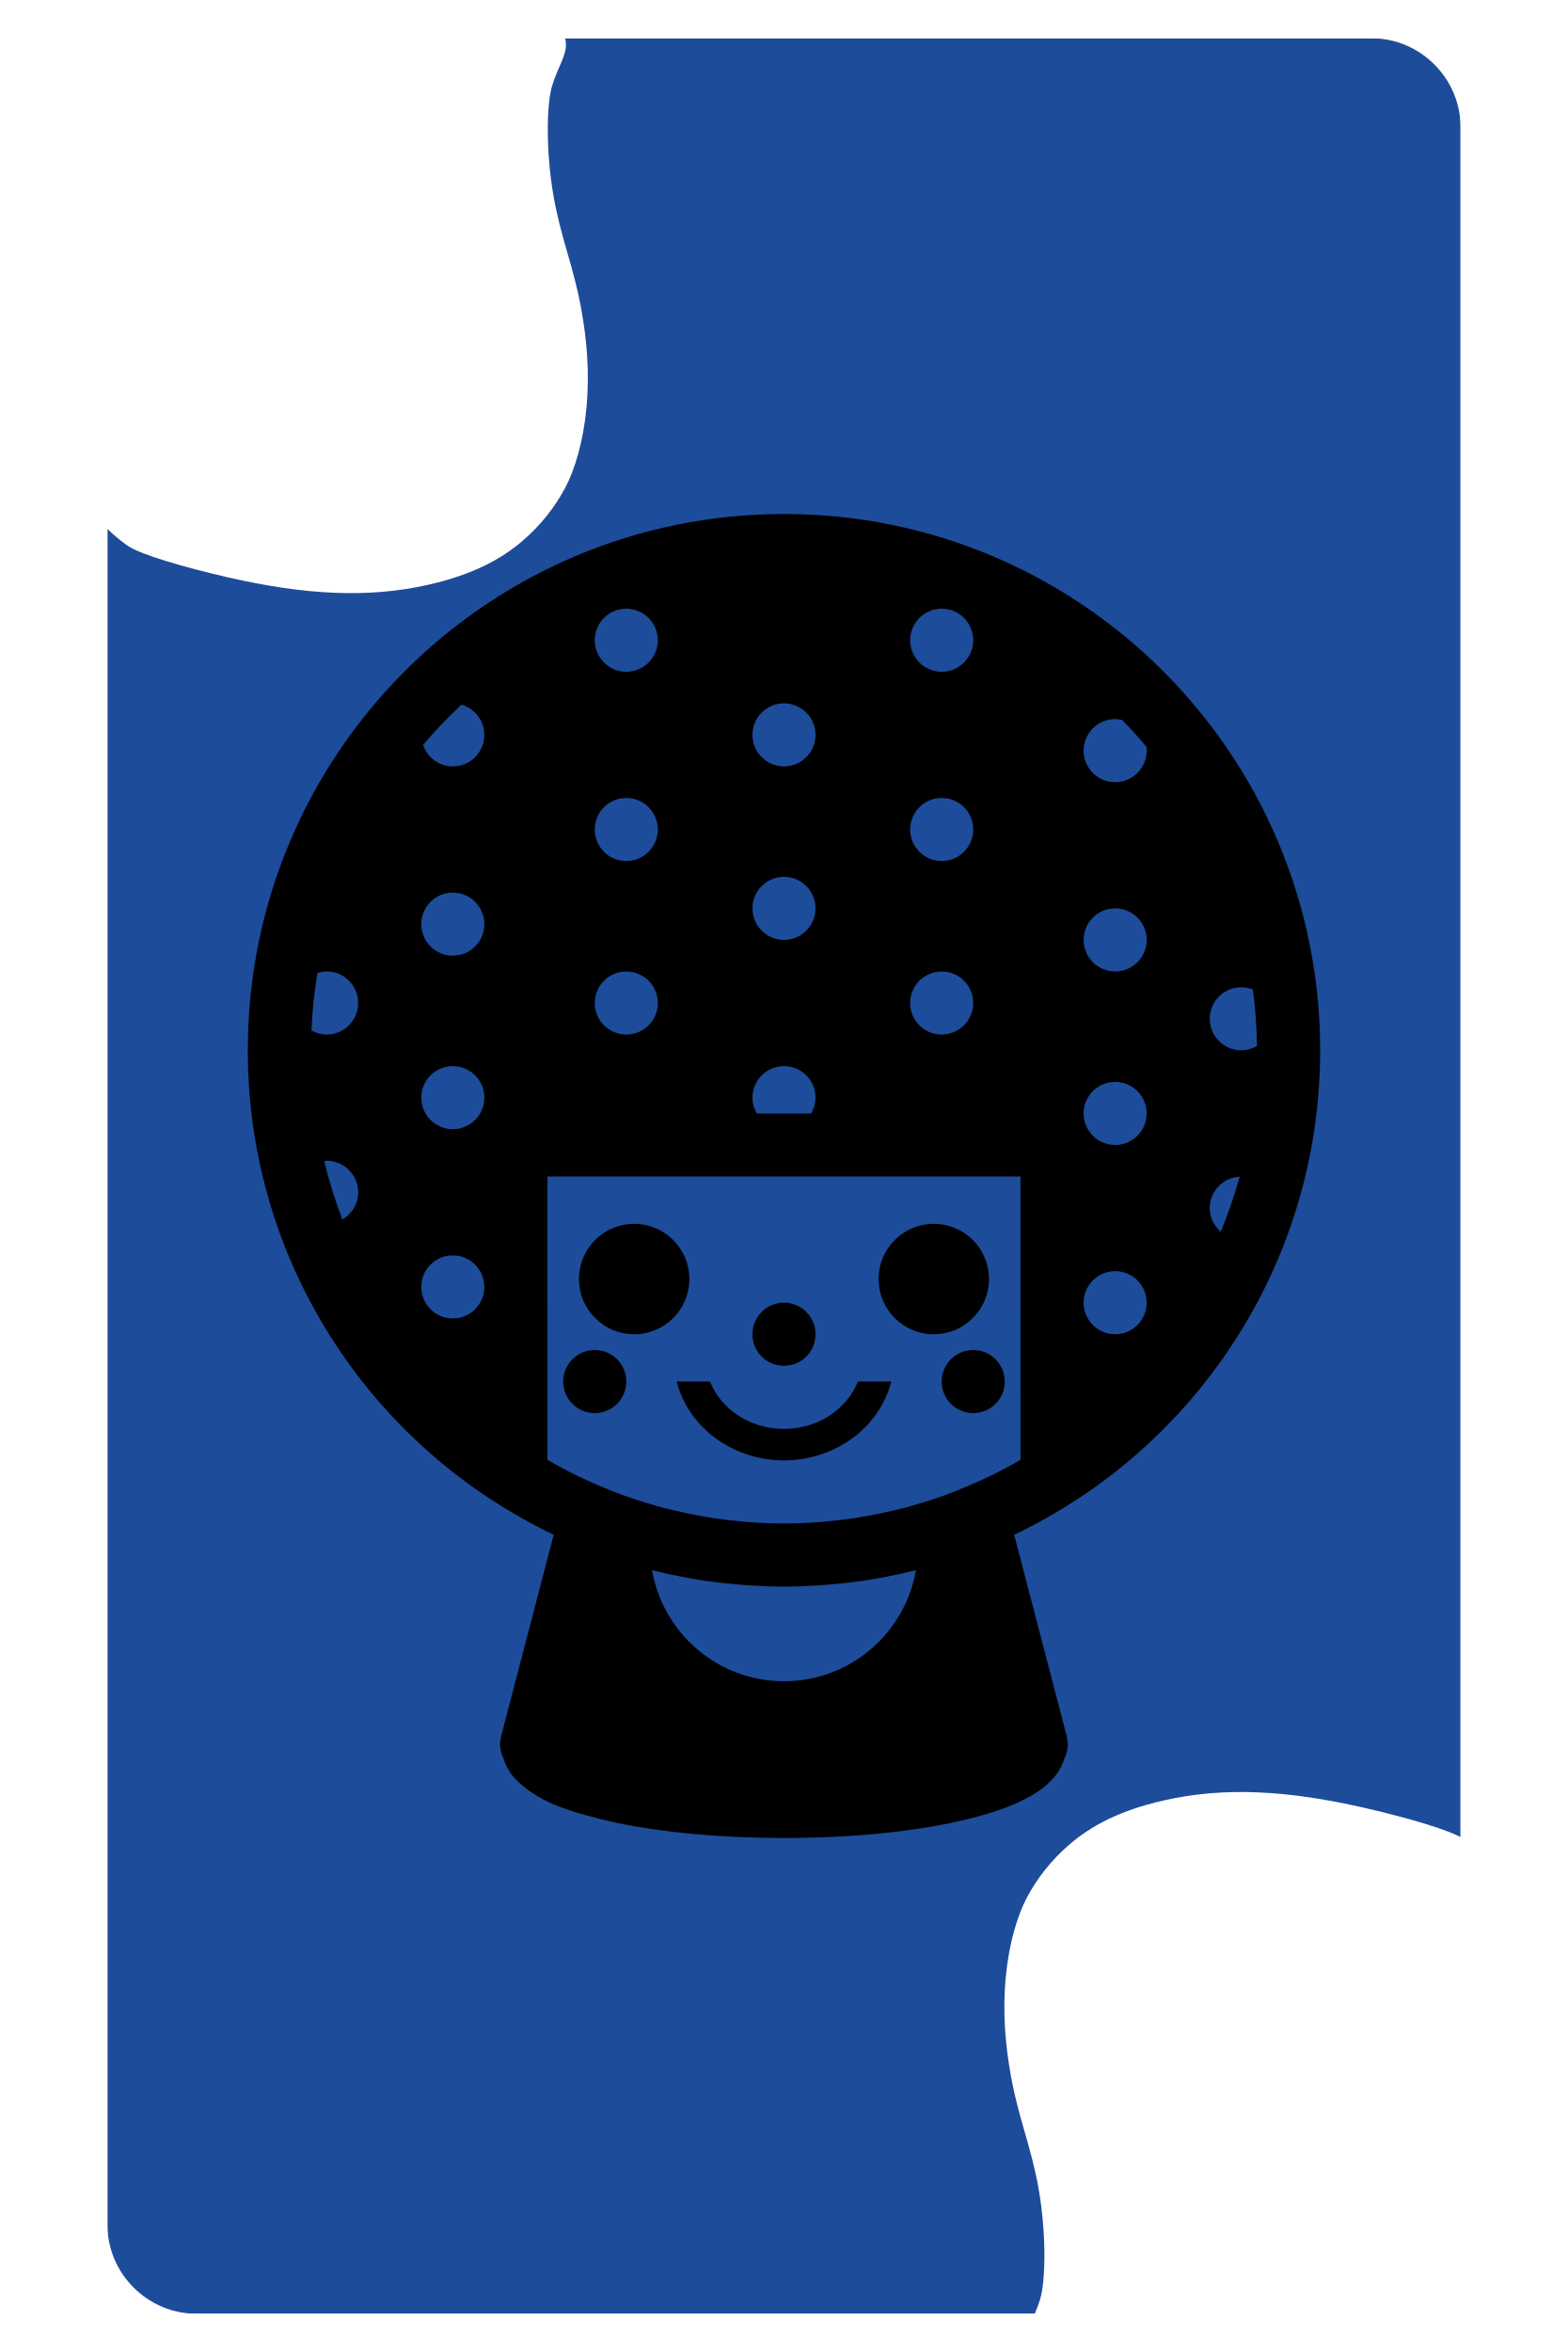
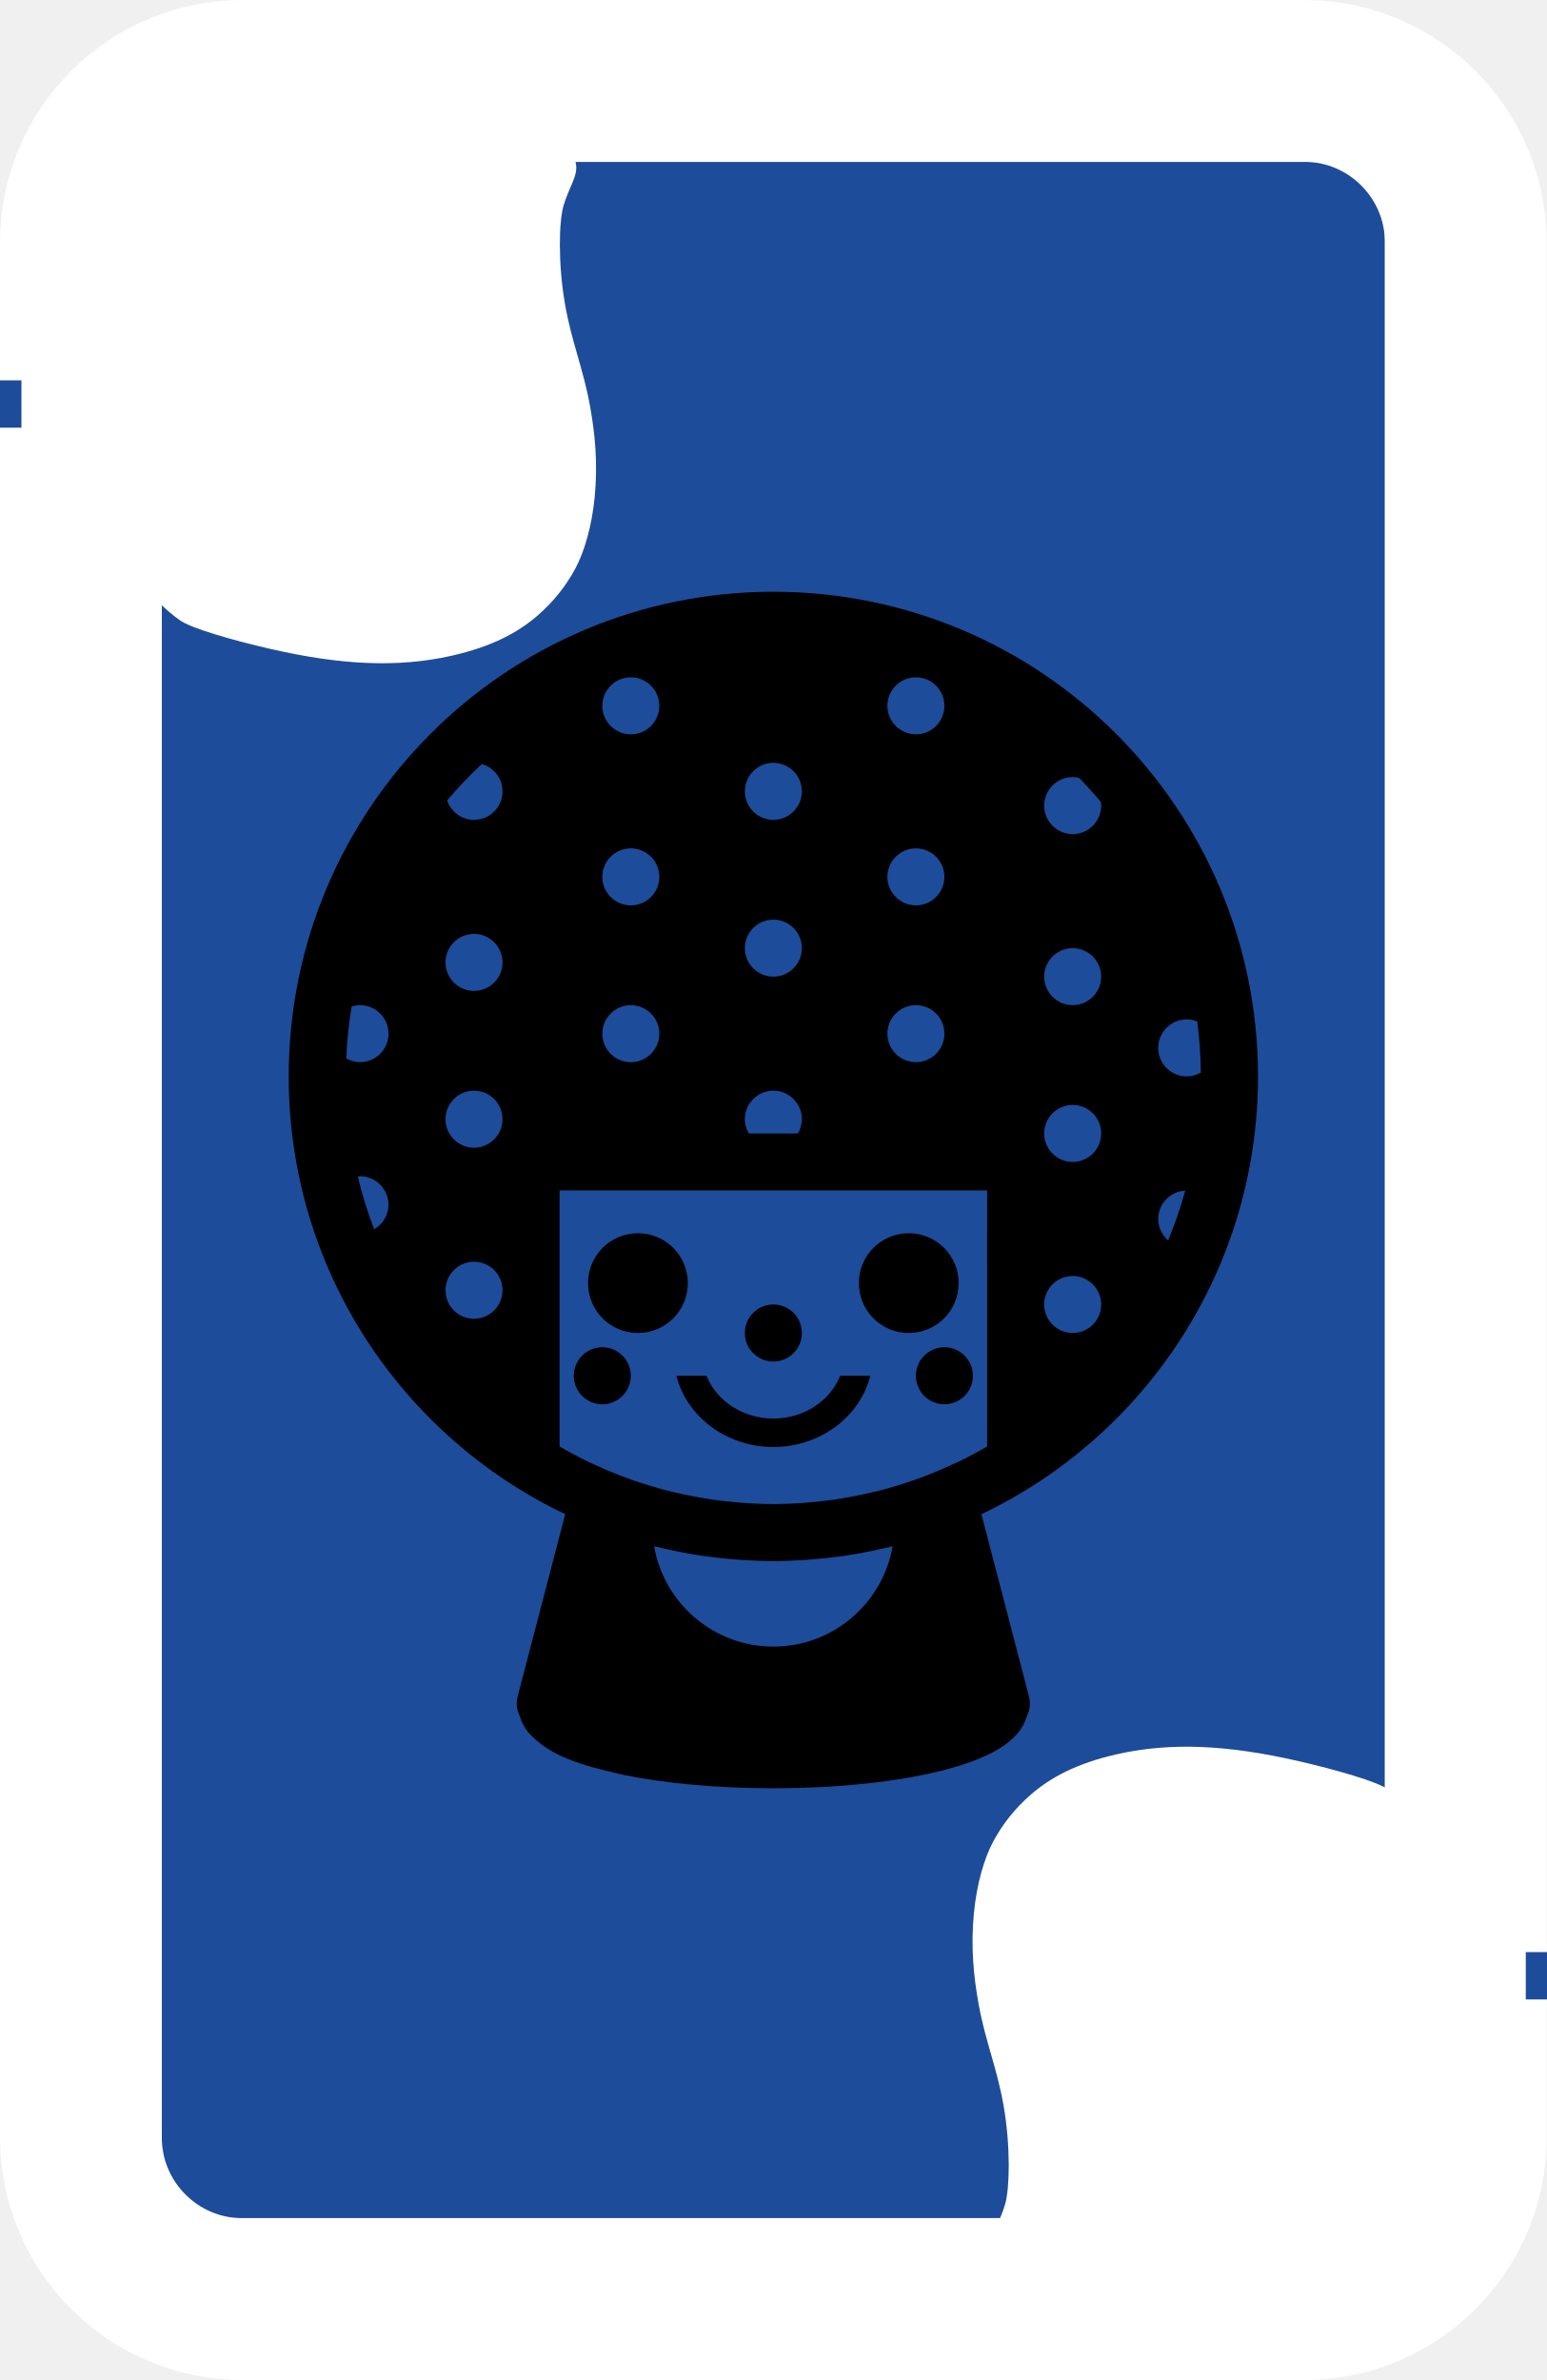
- <svg xmlns="http://www.w3.org/2000/svg" width="7300" height="10948" viewBox="0 0 7300 10948" version="1.1" id="svg2" xml:space="preserve">
+ <svg xmlns="http://www.w3.org/2000/svg" width="7966.67" height="12258.7" viewBox="0 0 7966.67 12258.7" version="1.1" id="svg2" xml:space="preserve">
  <defs id="defs1">
    <style id="style1">
      .cls-1 {
        fill: none;
        stroke: #fff;
        stroke-linecap: round;
        stroke-linejoin: round;
        stroke-width: 833.333px;
      }

      .cls-1, .cls-2 {
        fill-rule: evenodd;
      }

      .cls-2 {
        fill: #fff;
      }

      .cls-3 {
        filter: url(#filter);
      }

      .cls-4 {
        font-size: 250px;
        fill: #1d4c9a;
        text-anchor: middle;
        font-family: MatisseVPro-UB, "FOT-MatisseV Pro";
      }
    </style>
    <filter id="filter" filterUnits="userSpaceOnUse">
      <feFlood result="flood" flood-color="#d2b416" id="feFlood1" />
      <feComposite result="composite" operator="in" in2="SourceGraphic" id="feComposite1" />
-       <feBlend result="blend" in2="SourceGraphic" id="feBlend1" />
+       <feBlend result="blend" in2="SourceGraphic" id="feBlend1" mode="normal" />
    </filter>
    <style id="style1-4">
      .cls-1 {
        fill: none;
        stroke-linecap: round;
        stroke-width: 833.333px;
      }

      .cls-1, .cls-3, .cls-4 {
        stroke: #fff;
      }

      .cls-1, .cls-3 {
        stroke-linejoin: round;
      }

      .cls-1, .cls-2, .cls-4 {
        fill-rule: evenodd;
      }

      .cls-2 {
        fill: #fff;
      }

      .cls-3 {
        stroke-width: 42px;
        filter: url(#filter);
      }

      .cls-4 {
        stroke-width: 41.667px;
      }
    </style>
    <filter id="filter-2" filterUnits="userSpaceOnUse">
      <feFlood result="flood" flood-color="#d2b416" id="feFlood1-3" />
      <feComposite result="composite" operator="in" in2="SourceGraphic" id="feComposite1-2" />
-       <feBlend result="blend" in2="SourceGraphic" id="feBlend1-2" />
+       <feBlend result="blend" in2="SourceGraphic" id="feBlend1-2" mode="normal" />
    </filter>
    <style id="style1-2">
      .cls-1 {
        fill: none;
        stroke-linecap: round;
        stroke-width: 833.333px;
      }

      .cls-1, .cls-3, .cls-4 {
        stroke: #fff;
      }

      .cls-1, .cls-3 {
        stroke-linejoin: round;
      }

      .cls-1, .cls-2, .cls-4 {
        fill-rule: evenodd;
      }

      .cls-2 {
        fill: #fff;
      }

      .cls-3 {
        stroke-width: 42px;
        filter: url(#filter);
      }

      .cls-4 {
        stroke-width: 41.667px;
      }
    </style>
    <filter id="filter-7" filterUnits="userSpaceOnUse">
      <feFlood result="flood" flood-color="#d2b416" id="feFlood1-9" />
      <feComposite result="composite" operator="in" in2="SourceGraphic" id="feComposite1-5" />
-       <feBlend result="blend" in2="SourceGraphic" id="feBlend1-4" />
+       <feBlend result="blend" in2="SourceGraphic" id="feBlend1-4" mode="normal" />
    </filter>
    <style id="style1-7">
      .cls-1 {
        fill: none;
        stroke-linecap: round;
        stroke-width: 833.333px;
      }

      .cls-1, .cls-3, .cls-4 {
        stroke: #fff;
      }

      .cls-1, .cls-3 {
        stroke-linejoin: round;
      }

      .cls-1, .cls-2, .cls-4 {
        fill-rule: evenodd;
      }

      .cls-2 {
        fill: #fff;
      }

      .cls-3 {
        stroke-width: 42px;
        filter: url(#filter);
      }

      .cls-4 {
        stroke-width: 41.667px;
      }
    </style>
    <filter id="filter-4" filterUnits="userSpaceOnUse">
      <feFlood result="flood" flood-color="#d2b416" id="feFlood1-2" />
      <feComposite result="composite" operator="in" in2="SourceGraphic" id="feComposite1-7" />
-       <feBlend result="blend" in2="SourceGraphic" id="feBlend1-7" />
-     </filter>
-     <filter style="color-interpolation-filters:sRGB;" id="filter13" x="0" y="0" width="1" height="1">
-       <feComposite in2="SourceGraphic" operator="arithmetic" k1="0" k2="1" result="composite1" id="feComposite12" />
+       <feBlend result="blend" in2="SourceGraphic" id="feBlend1-7" mode="normal" />
+     </filter>
+     <filter style="color-interpolation-filters:sRGB" id="filter13" x="0" y="0" width="1" height="1">
+       <feComposite in2="SourceGraphic" operator="arithmetic" k1="0" k2="1" result="composite1" id="feComposite12" k3="0" k4="0" />
      <feColorMatrix in="composite1" values="1" type="saturate" result="colormatrix1" id="feColorMatrix12" />
      <feFlood flood-opacity="1" flood-color="rgb(210,180,22)" result="flood1" id="feFlood12" />
      <feBlend in="flood1" in2="colormatrix1" mode="multiply" result="blend1" id="feBlend12" />
      <feBlend in2="blend1" mode="screen" result="blend2" id="feBlend13" />
      <feColorMatrix in="blend2" values="1" type="saturate" result="colormatrix2" id="feColorMatrix13" />
-       <feComposite in="colormatrix2" in2="SourceGraphic" operator="in" k2="1" result="composite2" id="feComposite13" />
+       <feComposite in="colormatrix2" in2="SourceGraphic" operator="in" result="composite2" id="feComposite13" />
    </filter>
    <style id="style1-455">
      .cls-1 {
        fill: none;
        stroke: #fff;
        stroke-linecap: round;
        stroke-linejoin: round;
        stroke-width: 833.333px;
      }

      .cls-1, .cls-2 {
        fill-rule: evenodd;
      }

      .cls-2 {
        fill: #fff;
      }

      .cls-3 {
        filter: url(#filter);
      }

      .cls-4 {
        font-size: 250px;
        fill: #1d4c9a;
        text-anchor: middle;
        font-family: MatisseVPro-UB, "FOT-MatisseV Pro";
      }
    </style>
    <filter id="filter-1" filterUnits="userSpaceOnUse">
      <feFlood result="flood" flood-color="#d2b416" id="feFlood1-71" />
      <feComposite result="composite" operator="in" in2="SourceGraphic" id="feComposite1-15" />
      <feBlend result="blend" in2="SourceGraphic" id="feBlend1-27" mode="normal" />
    </filter>
    <style id="style1-4-6">
      .cls-1 {
        fill: none;
        stroke-linecap: round;
        stroke-width: 833.333px;
      }

      .cls-1, .cls-3, .cls-4 {
        stroke: #fff;
      }

      .cls-1, .cls-3 {
        stroke-linejoin: round;
      }

      .cls-1, .cls-2, .cls-4 {
        fill-rule: evenodd;
      }

      .cls-2 {
        fill: #fff;
      }

      .cls-3 {
        stroke-width: 42px;
        filter: url(#filter);
      }

      .cls-4 {
        stroke-width: 41.667px;
      }
    </style>
    <filter id="filter-2-1" filterUnits="userSpaceOnUse">
      <feFlood result="flood" flood-color="#d2b416" id="feFlood1-3-4" />
      <feComposite result="composite" operator="in" in2="SourceGraphic" id="feComposite1-2-2" />
      <feBlend result="blend" in2="SourceGraphic" id="feBlend1-2-3" mode="normal" />
    </filter>
    <style id="style1-2-2">
      .cls-1 {
        fill: none;
        stroke-linecap: round;
        stroke-width: 833.333px;
      }

      .cls-1, .cls-3, .cls-4 {
        stroke: #fff;
      }

      .cls-1, .cls-3 {
        stroke-linejoin: round;
      }

      .cls-1, .cls-2, .cls-4 {
        fill-rule: evenodd;
      }

      .cls-2 {
        fill: #fff;
      }

      .cls-3 {
        stroke-width: 42px;
        filter: url(#filter);
      }

      .cls-4 {
        stroke-width: 41.667px;
      }
    </style>
    <filter id="filter-7-2" filterUnits="userSpaceOnUse">
      <feFlood result="flood" flood-color="#d2b416" id="feFlood1-9-1" />
      <feComposite result="composite" operator="in" in2="SourceGraphic" id="feComposite1-5-6" />
      <feBlend result="blend" in2="SourceGraphic" id="feBlend1-4-8" mode="normal" />
    </filter>
    <style id="style1-7-5">
      .cls-1 {
        fill: none;
        stroke-linecap: round;
        stroke-width: 833.333px;
      }

      .cls-1, .cls-3, .cls-4 {
        stroke: #fff;
      }

      .cls-1, .cls-3 {
        stroke-linejoin: round;
      }

      .cls-1, .cls-2, .cls-4 {
        fill-rule: evenodd;
      }

      .cls-2 {
        fill: #fff;
      }

      .cls-3 {
        stroke-width: 42px;
        filter: url(#filter);
      }

      .cls-4 {
        stroke-width: 41.667px;
      }
    </style>
    <filter id="filter-4-7" filterUnits="userSpaceOnUse">
      <feFlood result="flood" flood-color="#d2b416" id="feFlood1-2-6" />
      <feComposite result="composite" operator="in" in2="SourceGraphic" id="feComposite1-7-1" />
      <feBlend result="blend" in2="SourceGraphic" id="feBlend1-7-8" mode="normal" />
    </filter>
    <filter style="color-interpolation-filters:sRGB" id="filter13-9" x="0" y="0" width="1" height="1">
      <feComposite in2="SourceGraphic" operator="arithmetic" k1="0" k2="1" result="composite1" id="feComposite12-2" k3="0" k4="0" />
      <feColorMatrix in="composite1" values="1" type="saturate" result="colormatrix1" id="feColorMatrix12-7" />
      <feFlood flood-opacity="1" flood-color="rgb(210,180,22)" result="flood1" id="feFlood12-9" />
      <feBlend in="flood1" in2="colormatrix1" mode="multiply" result="blend1" id="feBlend12-5" />
      <feBlend in2="blend1" mode="screen" result="blend2" id="feBlend13-4" />
      <feColorMatrix in="blend2" values="1" type="saturate" result="colormatrix2" id="feColorMatrix13-3" />
      <feComposite in="colormatrix2" in2="SourceGraphic" operator="in" result="composite2" id="feComposite13-1" />
    </filter>
    <filter id="filter-8" filterUnits="userSpaceOnUse">
      <feFlood result="flood" flood-color="#d2b416" id="feFlood1-24" />
      <feComposite result="composite" operator="in" in2="SourceGraphic" id="feComposite1-55" />
      <feBlend result="blend" in2="SourceGraphic" id="feBlend1-1" mode="normal" />
    </filter>
    <filter id="filter-27" filterUnits="userSpaceOnUse">
      <feFlood result="flood" flood-color="#d2b416" id="feFlood1-6" />
      <feComposite result="composite" operator="in" in2="SourceGraphic" id="feComposite1-1" />
      <feBlend result="blend" in2="SourceGraphic" id="feBlend1-42" mode="normal" />
    </filter>
    <filter id="f0" x="-0.005" y="-0.003" width="1.009" height="1.005">
      <feFlood flood-color="#d2b416" flood-opacity="1" id="feFlood1-7" />
      <feBlend mode="normal" in2="SourceGraphic" id="feBlend1-6" />
      <feComposite in2="SourceAlpha" operator="in" id="feComposite1-18" />
    </filter>
    <style id="style1-3">
      .cls-1 {
        fill: none;
        stroke: #fff;
        stroke-linecap: round;
        stroke-linejoin: round;
        stroke-width: 833.333px;
      }

      .cls-1, .cls-2 {
        fill-rule: evenodd;
      }

      .cls-2 {
        fill: #fff;
      }

      .cls-3 {
        filter: url(#filter);
      }

      .cls-4 {
        font-size: 250px;
        fill: #1d4c9a;
        text-anchor: middle;
        font-family: MatisseVPro-UB, "FOT-MatisseV Pro";
      }
    </style>
    <filter id="filter-87" filterUnits="userSpaceOnUse">
      <feFlood result="flood" flood-color="#d2b416" id="feFlood1-4" />
      <feComposite result="composite" operator="in" in2="SourceGraphic" id="feComposite1-27" />
      <feBlend result="blend" in2="SourceGraphic" id="feBlend1-79" mode="normal" />
    </filter>
    <style id="style1-4-3">
      .cls-1 {
        fill: none;
        stroke-linecap: round;
        stroke-width: 833.333px;
      }

      .cls-1, .cls-3, .cls-4 {
        stroke: #fff;
      }

      .cls-1, .cls-3 {
        stroke-linejoin: round;
      }

      .cls-1, .cls-2, .cls-4 {
        fill-rule: evenodd;
      }

      .cls-2 {
        fill: #fff;
      }

      .cls-3 {
        stroke-width: 42px;
        filter: url(#filter);
      }

      .cls-4 {
        stroke-width: 41.667px;
      }
    </style>
    <filter id="filter-2-19" filterUnits="userSpaceOnUse">
      <feFlood result="flood" flood-color="#d2b416" id="feFlood1-3-8" />
      <feComposite result="composite" operator="in" in2="SourceGraphic" id="feComposite1-2-6" />
      <feBlend result="blend" in2="SourceGraphic" id="feBlend1-2-50" mode="normal" />
    </filter>
    <style id="style1-2-28">
      .cls-1 {
        fill: none;
        stroke-linecap: round;
        stroke-width: 833.333px;
      }

      .cls-1, .cls-3, .cls-4 {
        stroke: #fff;
      }

      .cls-1, .cls-3 {
        stroke-linejoin: round;
      }

      .cls-1, .cls-2, .cls-4 {
        fill-rule: evenodd;
      }

      .cls-2 {
        fill: #fff;
      }

      .cls-3 {
        stroke-width: 42px;
        filter: url(#filter);
      }

      .cls-4 {
        stroke-width: 41.667px;
      }
    </style>
    <filter id="filter-7-6" filterUnits="userSpaceOnUse">
      <feFlood result="flood" flood-color="#d2b416" id="feFlood1-9-0" />
      <feComposite result="composite" operator="in" in2="SourceGraphic" id="feComposite1-5-2" />
      <feBlend result="blend" in2="SourceGraphic" id="feBlend1-4-4" mode="normal" />
    </filter>
    <style id="style1-7-8">
      .cls-1 {
        fill: none;
        stroke-linecap: round;
        stroke-width: 833.333px;
      }

      .cls-1, .cls-3, .cls-4 {
        stroke: #fff;
      }

      .cls-1, .cls-3 {
        stroke-linejoin: round;
      }

      .cls-1, .cls-2, .cls-4 {
        fill-rule: evenodd;
      }

      .cls-2 {
        fill: #fff;
      }

      .cls-3 {
        stroke-width: 42px;
        filter: url(#filter);
      }

      .cls-4 {
        stroke-width: 41.667px;
      }
    </style>
    <filter id="filter-4-6" filterUnits="userSpaceOnUse">
      <feFlood result="flood" flood-color="#d2b416" id="feFlood1-2-5" />
      <feComposite result="composite" operator="in" in2="SourceGraphic" id="feComposite1-7-0" />
      <feBlend result="blend" in2="SourceGraphic" id="feBlend1-7-9" mode="normal" />
    </filter>
    <filter style="color-interpolation-filters:sRGB" id="filter13-0" x="0" y="0" width="1" height="1">
      <feComposite in2="SourceGraphic" operator="arithmetic" k1="0" k2="1" result="composite1" id="feComposite12-0" k3="0" k4="0" />
      <feColorMatrix in="composite1" values="1" type="saturate" result="colormatrix1" id="feColorMatrix12-6" />
      <feFlood flood-opacity="1" flood-color="rgb(210,180,22)" result="flood1" id="feFlood12-1" />
      <feBlend in="flood1" in2="colormatrix1" mode="multiply" result="blend1" id="feBlend12-3" />
      <feBlend in2="blend1" mode="screen" result="blend2" id="feBlend13-8" />
      <feColorMatrix in="blend2" values="1" type="saturate" result="colormatrix2" id="feColorMatrix13-9" />
      <feComposite in="colormatrix2" in2="SourceGraphic" operator="in" result="composite2" id="feComposite13-3" />
    </filter>
    <filter id="filter-8-4" filterUnits="userSpaceOnUse">
      <feFlood result="flood" flood-color="#d2b416" id="feFlood1-24-4" />
      <feComposite result="composite" operator="in" in2="SourceGraphic" id="feComposite1-55-6" />
      <feBlend result="blend" in2="SourceGraphic" id="feBlend1-1-0" mode="normal" />
    </filter>
    <filter id="filter-27-6" filterUnits="userSpaceOnUse">
      <feFlood result="flood" flood-color="#d2b416" id="feFlood1-6-6" />
      <feComposite result="composite" operator="in" in2="SourceGraphic" id="feComposite1-1-1" />
      <feBlend result="blend" in2="SourceGraphic" id="feBlend1-42-8" mode="normal" />
    </filter>
    <filter id="f0-4" x="-0.005" y="-0.003" width="1.009" height="1.005">
      <feFlood flood-color="#d2b416" flood-opacity="1" id="feFlood1-7-9" />
      <feBlend mode="normal" in2="SourceGraphic" id="feBlend1-6-6" />
      <feComposite in2="SourceAlpha" operator="in" id="feComposite1-18-3" />
    </filter>
    <filter id="filter-2-8" filterUnits="userSpaceOnUse">
      <feFlood result="flood" flood-color="#d2b416" id="feFlood1-3-2" />
      <feComposite result="composite" operator="in" in2="SourceGraphic" id="feComposite1-2-4" />
      <feBlend result="blend" in2="SourceGraphic" id="feBlend1-2-5" mode="normal" />
    </filter>
    <filter id="filter-5" filterUnits="userSpaceOnUse">
      <feFlood result="flood" flood-color="#d2b416" id="feFlood1-1" />
      <feComposite result="composite" operator="in" in2="SourceGraphic" id="feComposite1-71" />
      <feBlend result="blend" in2="SourceGraphic" id="feBlend1-15" mode="normal" />
    </filter>
    <filter id="filter2" filterUnits="userSpaceOnUse">
      <feFlood result="flood" flood-color="#d2b416" id="feFlood2" />
      <feComposite result="composite" operator="in" in2="SourceGraphic" id="feComposite2" />
      <feBlend result="blend" in2="SourceGraphic" id="feBlend2" mode="normal" />
    </filter>
  </defs>
  <style id="style1-45">
		.s0 { fill: #da484d } 
	</style>
-   <g id="g8" style="display:inline">
+   <g id="g8" style="display:inline" transform="translate(333.335,655.35)">
    <rect style="display:inline;fill:#1d4c9a;fill-opacity:1;stroke-width:1.293" id="rect17" width="6299.407" height="10590.275" x="500.296" y="178.862" />
    <path id="Frame" class="cls-1" d="M 916.667,-238.667 H 6383.33 c 460.24,0 833.34,373.1 833.34,833.333 V 10353.3 c 0,460.3 -373.1,833.4 -833.34,833.4 H 916.667 c -460.237,0 -833.334,-373.1 -833.334,-833.4 V 594.666 C 83.334,134.429 456.43,-238.667 916.667,-238.667 Z" style="display:inline" transform="translate(-0.0015,-0.0165)" />
    <g id="g6" transform="translate(52.22599,77.15946)" style="display:inline">
      <g id="g2-3" style="display:inline">
        <g id="Blue_Corner" data-name="Blue Corner">
          <path class="cls-2" d="m 541.457,2462.69 c 58.8,41.34 268.139,101.87 466.563,147.34 358.03,82.04 652.19,98.45 933.65,34.72 207.92,-47.08 340.9,-119.67 441.49,-206.62 82.03,-70.91 148.5,-154.92 196.45,-245.57 42.99,-81.26 83.22,-210.28 98.22,-368.35 16.33,-171.92 1.3,-323.69 -24.55,-466.58 -34.51,-190.79 -95.01,-330.26 -128.28,-521.266 -37.48,-215.147 -31.32,-428.686 -8.33,-508.348 28.52,-98.842 79.02,-157.75 62.94,-222.78 -78.82,-318.841 -1357.5,-576.008 -2038.153,73.67 -658.877,628.894 -559.257,1890.554 0,2283.784 z" id="path1-9" />
          <path id="Shape_1_copy" data-name="Shape 1 copy" class="cls-2" d="m 6766.88,8485.31 c -58.81,-41.34 -268.14,-101.87 -466.57,-147.34 -358.03,-82.04 -652.19,-98.45 -933.64,-34.72 -207.93,47.08 -340.91,119.67 -441.5,206.62 -82.03,70.91 -148.49,154.92 -196.45,245.57 -42.98,81.25 -83.21,210.28 -98.22,368.35 -16.33,171.92 -1.29,323.69 24.55,466.58 34.52,190.78 95.01,330.26 128.28,521.23 37.48,215.2 31.32,428.7 8.34,508.4 -28.52,98.8 -79.02,157.7 -62.95,222.8 78.82,318.8 1357.5,576 2038.16,-73.7 658.87,-628.9 559.25,-1890.56 0,-2283.79 z" />
        </g>
      </g>
    </g>
    <g id="g11" style="display:inline">
      <path d="m 3649.988,6357.428 c 81.043,0 146.839,-65.796 146.839,-146.839 0,-81.043 -65.796,-146.839 -146.839,-146.839 -81.043,0 -146.839,65.796 -146.839,146.839 0,81.043 65.796,146.839 146.839,146.839 z M 6146.246,4889.101 c -0.216,-1378.877 -1117.565,-2496.258 -2496.258,-2496.564 -1378.693,0.285 -2496.259,1117.687 -2496.259,2496.564 0,994.894 582.143,1853.472 1424.214,2254.587 l -244.945,938.728 c -8.891,34.057 -4.852,69.381 10.205,100.524 10.205,33.411 26.504,63.073 45.529,85.968 109.529,121.503 268.727,167.323 485.235,216.746 215.479,44.262 483.607,69.809 775.981,69.809 334.212,0 636.424,-33.029 865.003,-90.22 114.669,-28.847 210.866,-62.614 289.78,-108.814 39.363,-23.35 75.261,-50.141 106.091,-87.522 19.239,-22.896 35.682,-52.794 45.887,-86.347 14.842,-30.902 18.714,-66.151 9.775,-100.138 l -244.853,-938.605 C 5563.994,6742.665 6146.088,5884.124 6146.271,4889.108 Z m -367.097,-293.751 c 19.239,0 37.451,3.967 54.18,10.636 11.161,86.28 17.614,173.942 18.642,262.988 -21.581,12.476 -46.174,20.051 -72.82,20.051 -81.043,0 -146.839,-65.796 -146.839,-146.839 0,-80.994 65.796,-146.839 146.839,-146.839 z m -7.481,881.766 c -24.378,87.81 -53.75,173.484 -88.336,256.54 -30.974,-26.887 -51.025,-66.108 -51.025,-110.441 0,-78.412 61.825,-142.085 139.356,-146.099 z m -4177.684,199.322 c -33.841,-87.877 -62.113,-178.623 -84.438,-271.572 3.895,-0.358 7.337,-1.84 11.305,-1.84 81.043,0 146.839,65.796 146.839,146.839 0,54.324 -29.803,101.166 -73.707,126.575 z m -73.132,-860.842 c -25.836,0 -49.782,-7.266 -70.837,-19.024 3.895,-90.673 13.288,-179.939 27.748,-267.534 13.718,-4.254 28.058,-7.194 43.091,-7.194 81.043,0 146.839,65.796 146.839,146.839 0,81.189 -65.796,146.912 -146.839,146.912 z m 2863.356,-1982.323 c 81.042,0 146.839,65.796 146.839,146.839 0,81.043 -65.796,146.839 -146.839,146.839 -81.043,0 -146.839,-65.796 -146.839,-146.839 0,-80.994 65.796,-146.839 146.839,-146.839 z m 0,881.032 c 81.042,0 146.839,65.796 146.839,146.839 0,81.043 -65.796,146.839 -146.839,146.839 -81.043,0 -146.839,-65.796 -146.839,-146.839 0,-80.994 65.796,-146.839 146.839,-146.839 z m 0,807.613 c 81.042,0 146.839,65.796 146.839,146.839 0,81.043 -65.796,146.839 -146.839,146.839 -81.043,0 -146.839,-65.796 -146.839,-146.839 0,-80.994 65.796,-146.839 146.839,-146.839 z M 3651.176,2686.312 c -0.431,0 -0.741,0.142 -1.171,0.142 -0.431,0 -0.741,-0.142 -1.171,-0.142 z m -1.171,587.496 c 81.043,0 146.839,65.796 146.839,146.839 0,81.043 -65.796,146.839 -146.839,146.839 -81.043,0 -146.839,-65.796 -146.839,-146.839 0,-80.994 65.796,-146.839 146.839,-146.839 z m 0,807.613 c 81.043,0 146.839,65.796 146.839,146.839 0,81.043 -65.796,146.839 -146.839,146.839 -81.043,0 -146.839,-65.796 -146.839,-146.839 0,-80.994 65.796,-146.839 146.839,-146.839 z m 0,881.032 c 81.043,0 146.839,65.796 146.839,146.839 0,26.934 -7.72,51.766 -20.339,73.493 h -252.93 c -12.691,-21.725 -20.41,-46.485 -20.41,-73.493 0,-80.994 65.796,-146.839 146.839,-146.839 z M 2915.812,2833.292 c 81.043,0 146.839,65.796 146.839,146.839 0,81.043 -65.796,146.839 -146.839,146.839 -81.043,0 -146.839,-65.796 -146.839,-146.839 0,-80.994 65.796,-146.839 146.839,-146.839 z m 0,881.033 c 81.043,0 146.839,65.796 146.839,146.839 0,81.042 -65.796,146.839 -146.839,146.839 -81.043,0 -146.839,-65.796 -146.839,-146.839 0,-80.994 65.796,-146.839 146.839,-146.839 z m 0,807.613 c 81.043,0 146.839,65.796 146.839,146.839 0,81.043 -65.796,146.839 -146.839,146.839 -81.043,0 -146.839,-65.796 -146.839,-146.839 0,-80.994 65.796,-146.839 146.839,-146.839 z m -807.613,1615.226 c -81.043,0 -146.839,-65.796 -146.839,-146.839 0,-81.043 65.796,-146.839 146.839,-146.839 81.043,0 146.839,65.796 146.839,146.839 0,81.116 -65.796,146.839 -146.839,146.839 z m 0,-881.032 c -81.043,0 -146.839,-65.796 -146.839,-146.839 0,-81.043 65.796,-146.839 146.839,-146.839 81.043,0 146.839,65.796 146.839,146.839 0,81.116 -65.796,146.839 -146.839,146.839 z m 0,-807.613 c -81.043,0 -146.839,-65.796 -146.839,-146.839 0,-81.043 65.796,-146.839 146.839,-146.839 81.043,0 146.839,65.796 146.839,146.839 0,81.116 -65.796,146.839 -146.839,146.839 z m 0,-881.032 c -64.67,0 -118.878,-42.063 -138.548,-100.065 55.805,-65.87 115.409,-128.484 178.556,-187.372 61.544,17.542 106.831,73.493 106.831,140.598 0,81.116 -65.796,146.839 -146.839,146.839 z m 1541.807,4258.323 c -307.994,0 -563.334,-223.415 -614.275,-516.946 21.725,5.426 43.688,10.205 65.558,15.129 8.006,1.768 16.156,3.824 24.234,5.568 52.412,11.161 105.418,20.84 158.886,28.775 8.748,1.315 17.686,2.127 26.505,3.37 44.191,6.023 88.837,10.803 133.764,14.46 14.46,1.171 28.99,2.342 43.473,3.298 53.607,3.442 107.407,5.808 161.896,5.808 54.467,0 108.361,-2.343 161.896,-5.808 14.459,-0.956 28.847,-2.055 43.162,-3.298 45.289,-3.681 90.22,-8.508 134.792,-14.531 8.436,-1.171 16.897,-1.984 25.405,-3.226 53.893,-7.935 107.119,-17.685 159.913,-28.99 7.337,-1.554 14.46,-3.37 21.797,-4.995 22.537,-5.066 45.003,-9.99 67.326,-15.559 -50.977,293.537 -306.318,516.946 -614.337,516.946 z M 4716.544,6814.885 c -14.602,8.006 -29.229,15.941 -44.047,23.637 -21.653,11.305 -43.234,22.824 -65.27,33.411 -11.902,5.736 -23.924,10.874 -35.968,16.443 -43.163,19.98 -87.235,38.622 -131.855,55.877 -14.244,5.497 -28.488,11.161 -42.947,16.371 -23.709,8.579 -47.728,16.658 -71.865,24.449 -15.2,4.852 -30.472,9.536 -45.816,14.101 -24.521,7.337 -48.899,14.459 -73.707,21.008 -14.46,3.824 -29.157,6.979 -43.76,10.42 -42.876,10.277 -86.207,19.239 -129.94,26.863 -19.669,3.441 -39.123,7.05 -58.889,9.99 -21.725,3.155 -43.545,5.807 -65.343,8.293 -23.35,2.796 -46.915,5.138 -70.483,7.194 -19.024,1.553 -37.952,3.298 -57.119,4.469 -42.876,2.414 -86.035,4.326 -129.653,4.326 -43.617,0 -86.708,-1.84 -129.653,-4.326 -19.239,-1.171 -38.334,-2.868 -57.478,-4.541 -23.35,-1.912 -46.628,-4.326 -69.669,-6.979 -22.25,-2.653 -44.334,-5.282 -66.151,-8.508 -19.024,-2.796 -37.881,-6.309 -56.69,-9.536 -46.03,-8.078 -91.413,-17.471 -136.346,-28.345 -12.786,-3.083 -25.763,-5.808 -38.479,-9.177 -25.477,-6.596 -50.595,-14.029 -75.689,-21.581 -14.388,-4.326 -28.919,-8.652 -43.234,-13.36 -24.808,-7.935 -49.639,-16.227 -74.019,-25.119 -13.073,-4.708 -25.979,-9.847 -38.837,-14.746 -50.285,-19.311 -99.636,-40.223 -148.081,-62.927 -7.266,-3.442 -14.531,-6.524 -21.725,-9.99 -23.565,-11.376 -46.7,-23.565 -69.669,-35.754 -12.93,-6.764 -25.692,-13.575 -38.406,-20.554 -12.476,-6.907 -24.664,-14.101 -36.997,-21.294 l -0.073,-1318.734 h 2202.275 l 0.216,1318.673 c -11.519,6.668 -22.991,13.503 -34.655,19.956 z m 475.244,-604.303 c -81.043,0 -146.839,-65.796 -146.839,-146.839 0,-81.043 65.796,-146.839 146.839,-146.839 81.043,0 146.839,65.796 146.839,146.839 0,81.116 -65.796,146.839 -146.839,146.839 z m 0,-881.032 c -81.043,0 -146.839,-65.796 -146.839,-146.839 0,-81.043 65.796,-146.839 146.839,-146.839 81.043,0 146.839,65.796 146.839,146.839 0,81.116 -65.796,146.839 -146.839,146.839 z m 0,-807.613 c -81.043,0 -146.839,-65.796 -146.839,-146.839 0,-81.043 65.796,-146.839 146.839,-146.839 81.043,0 146.839,65.796 146.839,146.839 0,81.116 -65.796,146.839 -146.839,146.839 z m 0,-881.033 c -81.043,0 -146.839,-65.796 -146.839,-146.839 0,-81.043 65.796,-146.839 146.839,-146.839 11.232,0 22.107,1.553 32.67,3.967 38.837,39.864 76.43,81.043 112.185,123.773 0.812,6.381 1.984,12.547 1.984,19.096 0,81.116 -65.796,146.839 -146.839,146.839 z m -2422.839,2643.097 c -81.043,0 -146.839,65.796 -146.839,146.839 0,81.042 65.796,146.839 146.839,146.839 81.043,0 146.839,-65.796 146.839,-146.839 0,-81.067 -65.796,-146.839 -146.839,-146.839 z m 881.032,367.17 c -162.538,-0.358 -294.277,-94.57 -344.343,-220.331 H 3150.509 c 54.252,213.21 260.051,366.57 499.545,366.956 239.5,-0.358 445.056,-153.746 499.478,-366.956 h -155.203 c -50.38,125.761 -182.019,219.97 -344.343,220.331 z m 881.033,-367.17 c -81.043,0 -146.839,65.796 -146.839,146.839 0,81.042 65.796,146.839 146.839,146.839 81.043,0 146.839,-65.796 146.839,-146.839 0,-81.067 -65.796,-146.839 -146.839,-146.839 z M 2952.497,5696.647 c -141.987,0 -256.968,115.054 -256.968,256.968 0,141.913 114.981,256.968 256.968,256.968 141.913,0 256.968,-115.055 256.968,-256.968 0,-141.914 -115.055,-256.968 -256.968,-256.968 z m 1651.936,256.968 c 0,-141.914 -115.055,-256.968 -256.968,-256.968 -141.987,0 -256.968,115.054 -256.968,256.968 0,141.913 114.981,256.968 256.968,256.968 141.913,0 256.968,-115.055 256.968,-256.968 z" id="path11" style="display:inline;fill:#000000;stroke-width:6.118" />
    </g>
    <g id="g5" style="display:inline">
      <text xml:space="preserve" style="font-style:normal;font-variant:normal;font-weight:900;font-stretch:extra-expanded;font-size:2092.92px;font-family:'FOT-Matisse Pro';-inkscape-font-specification:'FOT-Matisse Pro Heavy Extra-Expanded';text-align:center;letter-spacing:0px;writing-mode:lr-tb;direction:ltr;text-anchor:middle;fill:#1d4c9a;fill-opacity:1;stroke:#ffffff;stroke-width:1.048;stroke-linecap:round;stroke-linejoin:round" x="1119.242" y="1857.236" id="text4" transform="scale(0.9996934,1.000307)">
        <tspan id="tspan4" x="1119.242" y="1857.236" style="font-style:normal;font-variant:normal;font-weight:900;font-stretch:extra-expanded;font-size:2092.92px;font-family:'FOT-Matisse Pro';-inkscape-font-specification:'FOT-Matisse Pro Heavy Extra-Expanded';stroke-width:1.048">4</tspan>
      </text>
      <text xml:space="preserve" style="font-style:normal;font-variant:normal;font-weight:900;font-stretch:extra-expanded;font-size:2092.92px;font-family:'FOT-Matisse Pro';-inkscape-font-specification:'FOT-Matisse Pro Heavy Extra-Expanded';text-align:center;letter-spacing:0px;writing-mode:lr-tb;direction:ltr;text-anchor:middle;fill:#1d4c9a;fill-opacity:1;stroke:#ffffff;stroke-width:1.048;stroke-linecap:round;stroke-linejoin:round" x="-6185.879" y="-9086.003" id="text5" transform="scale(-0.9996934,-1.000307)">
        <tspan id="tspan5" x="-6185.879" y="-9086.003" style="stroke-width:1.048">4</tspan>
      </text>
    </g>
    <g id="g7" transform="matrix(0.8859147,0,0,0.8859692,486.2089,-17.12785)" style="display:none;fill:#1d4c9a;fill-opacity:1">
      <path style="display:inline;fill:#1d4c9a;fill-opacity:1;stroke:#ffffff;stroke-width:1.229;stroke-linecap:round;stroke-linejoin:round;stroke-dasharray:none;stroke-opacity:1" id="path3" d="m 95.486,63.323 -10.764,-7.158 -11.283,6.309 3.481,-12.449 -9.486,-8.781 12.916,-0.536 5.42,-11.736 4.501,12.118 12.836,1.528 -10.134,8.026 z" transform="matrix(34.33915,8.882734,-8.882734,34.33915,-860.785,-247.6003)" />
      <path style="display:inline;fill:#1d4c9a;fill-opacity:1;stroke:#ffffff;stroke-width:1.229;stroke-linecap:round;stroke-linejoin:round;stroke-dasharray:none;stroke-opacity:1" id="path3-3" d="m 95.486,63.323 -10.764,-7.158 -11.283,6.309 3.481,-12.449 -9.486,-8.781 12.916,-0.536 5.42,-11.736 4.501,12.118 12.836,1.528 -10.134,8.026 z" transform="matrix(-34.33915,-8.882734,8.882734,-34.33915,8052.542,12569.591)" />
    </g>
  </g>
</svg>
